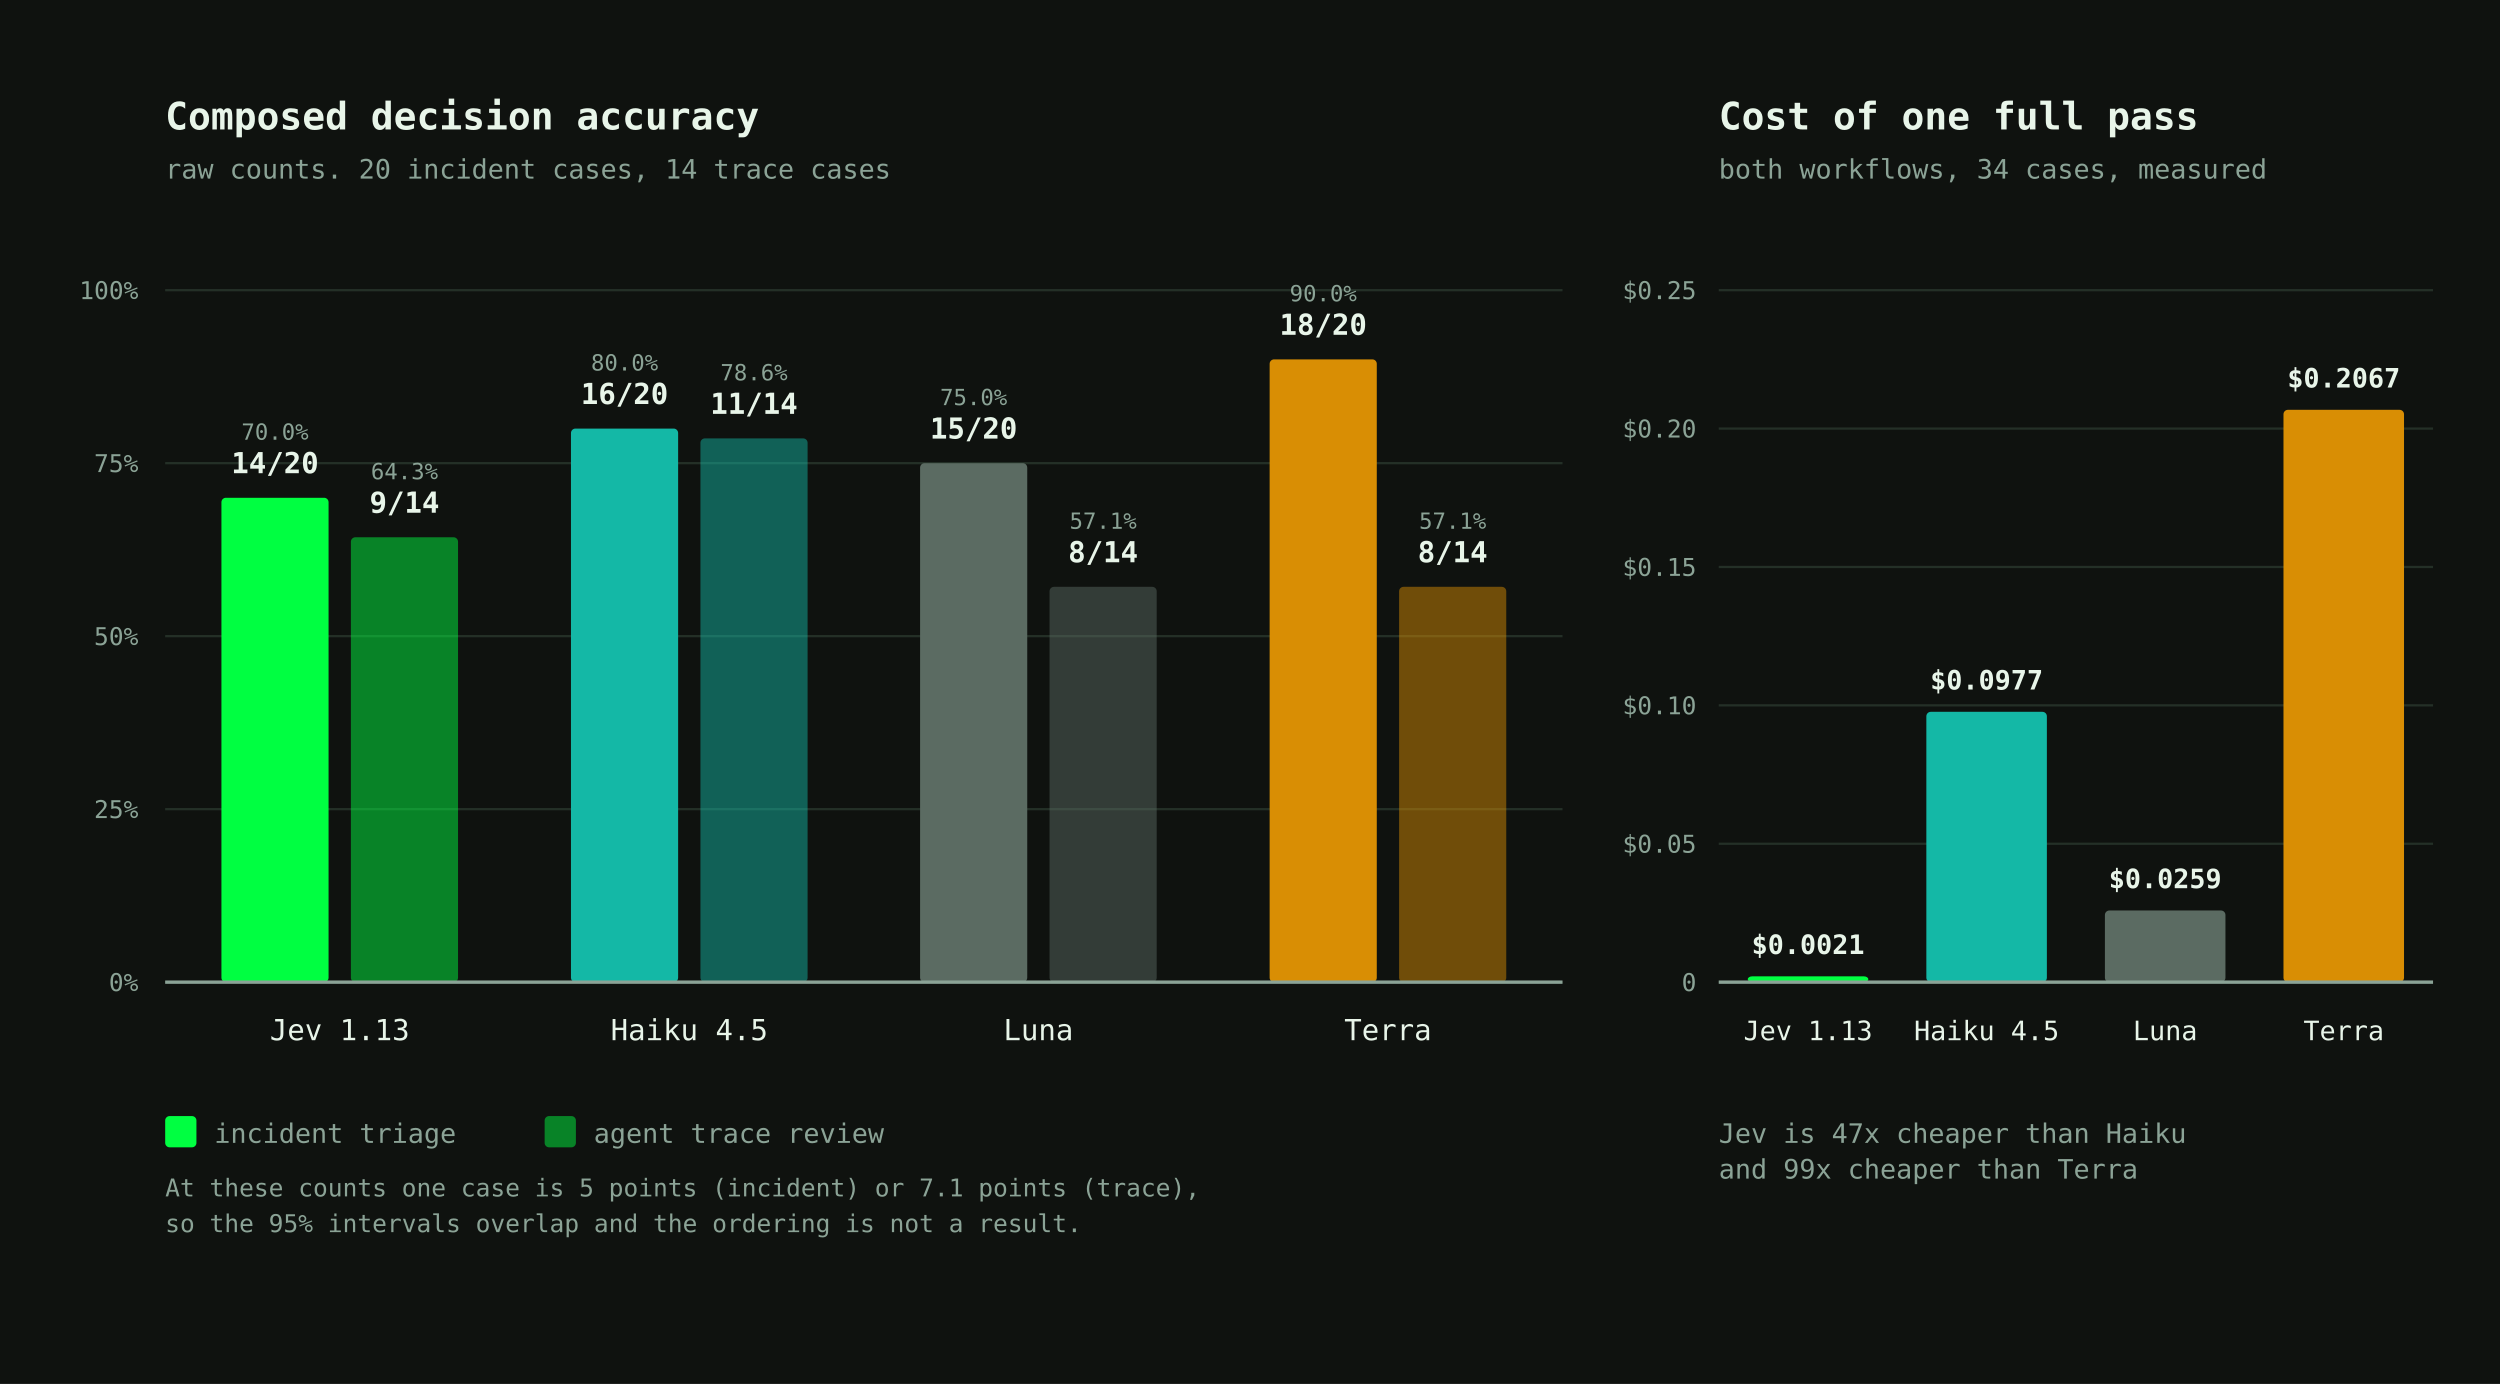
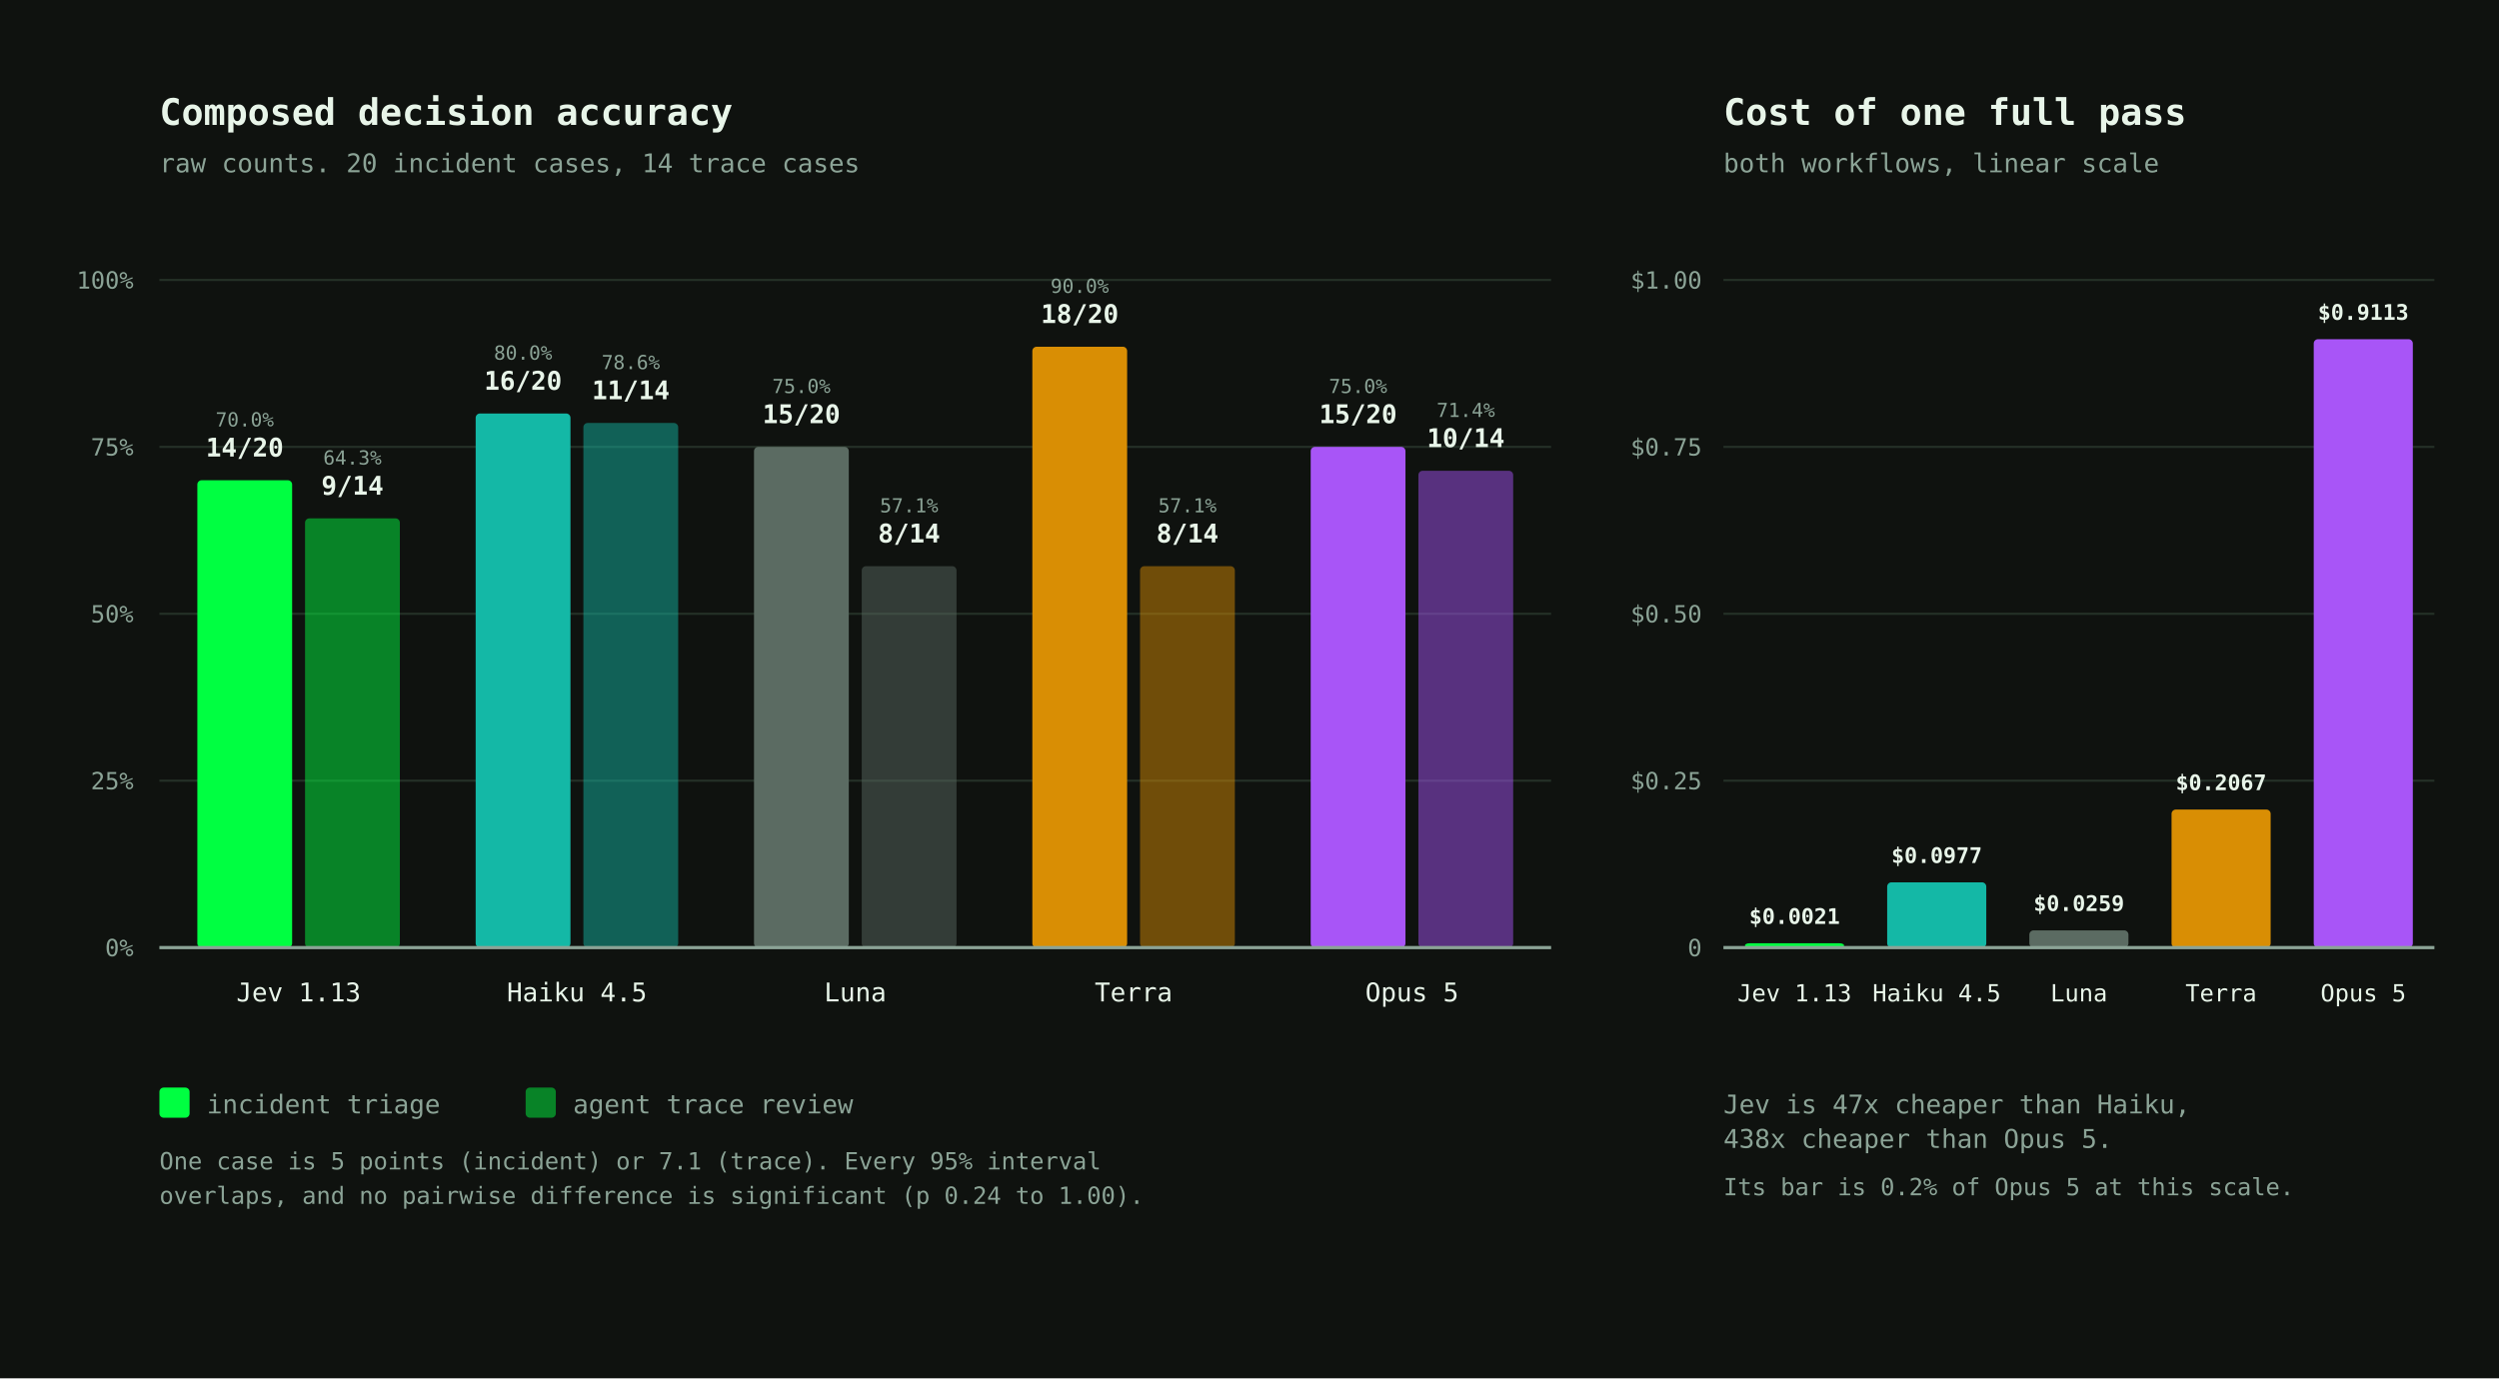
- <svg xmlns="http://www.w3.org/2000/svg" viewBox="0 0 1120 620" width="1120" height="620" role="img" aria-label="Composed decision accuracy as raw counts and cost per run for Jev 1.13, Claude Haiku 4.5, GPT-5.6 Luna and GPT-5.6 Terra across 34 security cases">
-   <rect x="0" y="0" width="1120" height="620" fill="#0f120f" />
+ <svg xmlns="http://www.w3.org/2000/svg" viewBox="0 0 1160 640" width="1160" height="640" role="img" aria-label="Composed decision accuracy as raw counts and cost per run for Jev 1.13, Claude Haiku 4.5, GPT-5.6 Luna, GPT-5.6 Terra and Claude Opus 5 across 34 security cases">
+   <rect x="0" y="0" width="1160" height="640" fill="#0f120f" />
  <text x="74" y="58" fill="#e8f5e9" font-family="Space Grotesk, IBM Plex Mono, ui-monospace, monospace" font-size="17" font-weight="600">Composed decision accuracy</text>
  <text x="74" y="80" fill="#8ba396" font-family="IBM Plex Mono, ui-monospace, monospace" font-size="12">raw counts. 20 incident cases, 14 trace cases</text>
-   <line x1="74" y1="440.0" x2="700" y2="440.0" stroke="#243027" stroke-width="1" />
+   <line x1="74" y1="440.0" x2="720" y2="440.0" stroke="#243027" stroke-width="1" />
  <text x="62" y="444.0" fill="#8ba396" font-family="IBM Plex Mono, ui-monospace, monospace" font-size="11" text-anchor="end">0%</text>
-   <line x1="74" y1="362.5" x2="700" y2="362.5" stroke="#243027" stroke-width="1" />
+   <line x1="74" y1="362.5" x2="720" y2="362.5" stroke="#243027" stroke-width="1" />
  <text x="62" y="366.5" fill="#8ba396" font-family="IBM Plex Mono, ui-monospace, monospace" font-size="11" text-anchor="end">25%</text>
-   <line x1="74" y1="285.0" x2="700" y2="285.0" stroke="#243027" stroke-width="1" />
+   <line x1="74" y1="285.0" x2="720" y2="285.0" stroke="#243027" stroke-width="1" />
  <text x="62" y="289.0" fill="#8ba396" font-family="IBM Plex Mono, ui-monospace, monospace" font-size="11" text-anchor="end">50%</text>
-   <line x1="74" y1="207.5" x2="700" y2="207.5" stroke="#243027" stroke-width="1" />
+   <line x1="74" y1="207.5" x2="720" y2="207.5" stroke="#243027" stroke-width="1" />
  <text x="62" y="211.5" fill="#8ba396" font-family="IBM Plex Mono, ui-monospace, monospace" font-size="11" text-anchor="end">75%</text>
-   <line x1="74" y1="130.0" x2="700" y2="130.0" stroke="#243027" stroke-width="1" />
+   <line x1="74" y1="130.0" x2="720" y2="130.0" stroke="#243027" stroke-width="1" />
  <text x="62" y="134.0" fill="#8ba396" font-family="IBM Plex Mono, ui-monospace, monospace" font-size="11" text-anchor="end">100%</text>
-   <rect x="99.2" y="223.0" width="48" height="217.0" fill="#00ff41" fill-opacity="1.0" rx="2" />
-   <text x="123.2" y="197.0" fill="#8ba396" font-family="IBM Plex Mono, ui-monospace, monospace" font-size="10" text-anchor="middle">70.0%</text>
-   <text x="123.2" y="212.0" fill="#e8f5e9" font-family="IBM Plex Mono, ui-monospace, monospace" font-size="13" font-weight="600" text-anchor="middle">14/20</text>
-   <rect x="157.2" y="240.7" width="48" height="199.3" fill="#00ff41" fill-opacity="0.48" rx="2" />
-   <text x="181.2" y="214.7" fill="#8ba396" font-family="IBM Plex Mono, ui-monospace, monospace" font-size="10" text-anchor="middle">64.3%</text>
-   <text x="181.2" y="229.7" fill="#e8f5e9" font-family="IBM Plex Mono, ui-monospace, monospace" font-size="13" font-weight="600" text-anchor="middle">9/14</text>
-   <text x="152.2" y="466.0" fill="#e8f5e9" font-family="Space Grotesk, IBM Plex Mono, ui-monospace, monospace" font-size="13" text-anchor="middle">Jev 1.13</text>
-   <rect x="255.8" y="192.0" width="48" height="248.0" fill="#14b8a6" fill-opacity="1.0" rx="2" />
-   <text x="279.8" y="166.0" fill="#8ba396" font-family="IBM Plex Mono, ui-monospace, monospace" font-size="10" text-anchor="middle">80.0%</text>
-   <text x="279.8" y="181.0" fill="#e8f5e9" font-family="IBM Plex Mono, ui-monospace, monospace" font-size="13" font-weight="600" text-anchor="middle">16/20</text>
-   <rect x="313.8" y="196.4" width="48" height="243.6" fill="#14b8a6" fill-opacity="0.48" rx="2" />
-   <text x="337.8" y="170.4" fill="#8ba396" font-family="IBM Plex Mono, ui-monospace, monospace" font-size="10" text-anchor="middle">78.6%</text>
-   <text x="337.8" y="185.4" fill="#e8f5e9" font-family="IBM Plex Mono, ui-monospace, monospace" font-size="13" font-weight="600" text-anchor="middle">11/14</text>
-   <text x="308.8" y="466.0" fill="#e8f5e9" font-family="Space Grotesk, IBM Plex Mono, ui-monospace, monospace" font-size="13" text-anchor="middle">Haiku 4.5</text>
-   <rect x="412.2" y="207.5" width="48" height="232.5" fill="#5b6b62" fill-opacity="1.0" rx="2" />
-   <text x="436.2" y="181.5" fill="#8ba396" font-family="IBM Plex Mono, ui-monospace, monospace" font-size="10" text-anchor="middle">75.0%</text>
-   <text x="436.2" y="196.5" fill="#e8f5e9" font-family="IBM Plex Mono, ui-monospace, monospace" font-size="13" font-weight="600" text-anchor="middle">15/20</text>
-   <rect x="470.2" y="262.9" width="48" height="177.1" fill="#5b6b62" fill-opacity="0.48" rx="2" />
-   <text x="494.2" y="236.9" fill="#8ba396" font-family="IBM Plex Mono, ui-monospace, monospace" font-size="10" text-anchor="middle">57.1%</text>
-   <text x="494.2" y="251.9" fill="#e8f5e9" font-family="IBM Plex Mono, ui-monospace, monospace" font-size="13" font-weight="600" text-anchor="middle">8/14</text>
-   <text x="465.2" y="466.0" fill="#e8f5e9" font-family="Space Grotesk, IBM Plex Mono, ui-monospace, monospace" font-size="13" text-anchor="middle">Luna</text>
-   <rect x="568.8" y="161.0" width="48" height="279.0" fill="#d98e04" fill-opacity="1.0" rx="2" />
-   <text x="592.8" y="135.0" fill="#8ba396" font-family="IBM Plex Mono, ui-monospace, monospace" font-size="10" text-anchor="middle">90.0%</text>
-   <text x="592.8" y="150.0" fill="#e8f5e9" font-family="IBM Plex Mono, ui-monospace, monospace" font-size="13" font-weight="600" text-anchor="middle">18/20</text>
-   <rect x="626.8" y="262.9" width="48" height="177.1" fill="#d98e04" fill-opacity="0.48" rx="2" />
-   <text x="650.8" y="236.9" fill="#8ba396" font-family="IBM Plex Mono, ui-monospace, monospace" font-size="10" text-anchor="middle">57.1%</text>
-   <text x="650.8" y="251.9" fill="#e8f5e9" font-family="IBM Plex Mono, ui-monospace, monospace" font-size="13" font-weight="600" text-anchor="middle">8/14</text>
-   <text x="621.8" y="466.0" fill="#e8f5e9" font-family="Space Grotesk, IBM Plex Mono, ui-monospace, monospace" font-size="13" text-anchor="middle">Terra</text>
-   <line x1="74" y1="440" x2="700" y2="440" stroke="#8ba396" stroke-width="1.5" />
-   <rect x="74" y="500" width="14" height="14" fill="#00ff41" rx="2" />
-   <text x="96" y="512" fill="#8ba396" font-family="IBM Plex Mono, ui-monospace, monospace" font-size="12">incident triage</text>
-   <rect x="244" y="500" width="14" height="14" fill="#00ff41" fill-opacity="0.48" rx="2" />
-   <text x="266" y="512" fill="#8ba396" font-family="IBM Plex Mono, ui-monospace, monospace" font-size="12">agent trace review</text>
-   <text x="74" y="536" fill="#8ba396" font-family="IBM Plex Mono, ui-monospace, monospace" font-size="11">At these counts one case is 5 points (incident) or 7.1 points (trace),</text>
-   <text x="74" y="552" fill="#8ba396" font-family="IBM Plex Mono, ui-monospace, monospace" font-size="11">so the 95% intervals overlap and the ordering is not a result.</text>
-   <text x="770" y="58" fill="#e8f5e9" font-family="Space Grotesk, IBM Plex Mono, ui-monospace, monospace" font-size="17" font-weight="600">Cost of one full pass</text>
-   <text x="770" y="80" fill="#8ba396" font-family="IBM Plex Mono, ui-monospace, monospace" font-size="12">both workflows, 34 cases, measured</text>
-   <line x1="770" y1="440.0" x2="1090" y2="440.0" stroke="#243027" stroke-width="1" />
-   <text x="760" y="444.0" fill="#8ba396" font-family="IBM Plex Mono, ui-monospace, monospace" font-size="11" text-anchor="end">0</text>
-   <line x1="770" y1="378.0" x2="1090" y2="378.0" stroke="#243027" stroke-width="1" />
-   <text x="760" y="382.0" fill="#8ba396" font-family="IBM Plex Mono, ui-monospace, monospace" font-size="11" text-anchor="end">$0.05</text>
-   <line x1="770" y1="316.0" x2="1090" y2="316.0" stroke="#243027" stroke-width="1" />
-   <text x="760" y="320.0" fill="#8ba396" font-family="IBM Plex Mono, ui-monospace, monospace" font-size="11" text-anchor="end">$0.10</text>
-   <line x1="770" y1="254.0" x2="1090" y2="254.0" stroke="#243027" stroke-width="1" />
-   <text x="760" y="258.0" fill="#8ba396" font-family="IBM Plex Mono, ui-monospace, monospace" font-size="11" text-anchor="end">$0.15</text>
-   <line x1="770" y1="192.0" x2="1090" y2="192.0" stroke="#243027" stroke-width="1" />
-   <text x="760" y="196.0" fill="#8ba396" font-family="IBM Plex Mono, ui-monospace, monospace" font-size="11" text-anchor="end">$0.20</text>
-   <line x1="770" y1="130.0" x2="1090" y2="130.0" stroke="#243027" stroke-width="1" />
-   <text x="760" y="134.0" fill="#8ba396" font-family="IBM Plex Mono, ui-monospace, monospace" font-size="11" text-anchor="end">$0.25</text>
-   <rect x="783.0" y="437.4" width="54" height="2.6" fill="#00ff41" rx="2" />
-   <text x="810.0" y="427.4" fill="#e8f5e9" font-family="IBM Plex Mono, ui-monospace, monospace" font-size="12" font-weight="600" text-anchor="middle">$0.0021</text>
-   <text x="810.0" y="466.0" fill="#e8f5e9" font-family="Space Grotesk, IBM Plex Mono, ui-monospace, monospace" font-size="12" text-anchor="middle">Jev 1.13</text>
-   <rect x="863.0" y="318.9" width="54" height="121.1" fill="#14b8a6" rx="2" />
-   <text x="890.0" y="308.9" fill="#e8f5e9" font-family="IBM Plex Mono, ui-monospace, monospace" font-size="12" font-weight="600" text-anchor="middle">$0.0977</text>
-   <text x="890.0" y="466.0" fill="#e8f5e9" font-family="Space Grotesk, IBM Plex Mono, ui-monospace, monospace" font-size="12" text-anchor="middle">Haiku 4.5</text>
-   <rect x="943.0" y="407.9" width="54" height="32.1" fill="#5b6b62" rx="2" />
-   <text x="970.0" y="397.9" fill="#e8f5e9" font-family="IBM Plex Mono, ui-monospace, monospace" font-size="12" font-weight="600" text-anchor="middle">$0.0259</text>
-   <text x="970.0" y="466.0" fill="#e8f5e9" font-family="Space Grotesk, IBM Plex Mono, ui-monospace, monospace" font-size="12" text-anchor="middle">Luna</text>
-   <rect x="1023.0" y="183.6" width="54" height="256.4" fill="#d98e04" rx="2" />
-   <text x="1050.0" y="173.6" fill="#e8f5e9" font-family="IBM Plex Mono, ui-monospace, monospace" font-size="12" font-weight="600" text-anchor="middle">$0.2067</text>
-   <text x="1050.0" y="466.0" fill="#e8f5e9" font-family="Space Grotesk, IBM Plex Mono, ui-monospace, monospace" font-size="12" text-anchor="middle">Terra</text>
-   <line x1="770" y1="440" x2="1090" y2="440" stroke="#8ba396" stroke-width="1.5" />
-   <text x="770" y="512" fill="#8ba396" font-family="IBM Plex Mono, ui-monospace, monospace" font-size="12">Jev is 47x cheaper than Haiku</text>
-   <text x="770" y="528" fill="#8ba396" font-family="IBM Plex Mono, ui-monospace, monospace" font-size="12">and 99x cheaper than Terra</text>
+   <rect x="91.6" y="223.0" width="44" height="217.0" fill="#00ff41" fill-opacity="1.0" rx="2" />
+   <text x="113.6" y="198.0" fill="#8ba396" font-family="IBM Plex Mono, ui-monospace, monospace" font-size="9" text-anchor="middle">70.0%</text>
+   <text x="113.6" y="212.0" fill="#e8f5e9" font-family="IBM Plex Mono, ui-monospace, monospace" font-size="12" font-weight="600" text-anchor="middle">14/20</text>
+   <rect x="141.6" y="240.7" width="44" height="199.3" fill="#00ff41" fill-opacity="0.48" rx="2" />
+   <text x="163.6" y="215.7" fill="#8ba396" font-family="IBM Plex Mono, ui-monospace, monospace" font-size="9" text-anchor="middle">64.3%</text>
+   <text x="163.6" y="229.7" fill="#e8f5e9" font-family="IBM Plex Mono, ui-monospace, monospace" font-size="12" font-weight="600" text-anchor="middle">9/14</text>
+   <text x="138.6" y="465.0" fill="#e8f5e9" font-family="Space Grotesk, IBM Plex Mono, ui-monospace, monospace" font-size="12" text-anchor="middle">Jev 1.13</text>
+   <rect x="220.8" y="192.0" width="44" height="248.0" fill="#14b8a6" fill-opacity="1.0" rx="2" />
+   <text x="242.8" y="167.0" fill="#8ba396" font-family="IBM Plex Mono, ui-monospace, monospace" font-size="9" text-anchor="middle">80.0%</text>
+   <text x="242.8" y="181.0" fill="#e8f5e9" font-family="IBM Plex Mono, ui-monospace, monospace" font-size="12" font-weight="600" text-anchor="middle">16/20</text>
+   <rect x="270.8" y="196.4" width="44" height="243.6" fill="#14b8a6" fill-opacity="0.48" rx="2" />
+   <text x="292.8" y="171.4" fill="#8ba396" font-family="IBM Plex Mono, ui-monospace, monospace" font-size="9" text-anchor="middle">78.6%</text>
+   <text x="292.8" y="185.4" fill="#e8f5e9" font-family="IBM Plex Mono, ui-monospace, monospace" font-size="12" font-weight="600" text-anchor="middle">11/14</text>
+   <text x="267.8" y="465.0" fill="#e8f5e9" font-family="Space Grotesk, IBM Plex Mono, ui-monospace, monospace" font-size="12" text-anchor="middle">Haiku 4.5</text>
+   <rect x="350.0" y="207.5" width="44" height="232.5" fill="#5b6b62" fill-opacity="1.0" rx="2" />
+   <text x="372.0" y="182.5" fill="#8ba396" font-family="IBM Plex Mono, ui-monospace, monospace" font-size="9" text-anchor="middle">75.0%</text>
+   <text x="372.0" y="196.5" fill="#e8f5e9" font-family="IBM Plex Mono, ui-monospace, monospace" font-size="12" font-weight="600" text-anchor="middle">15/20</text>
+   <rect x="400.0" y="262.9" width="44" height="177.1" fill="#5b6b62" fill-opacity="0.48" rx="2" />
+   <text x="422.0" y="237.9" fill="#8ba396" font-family="IBM Plex Mono, ui-monospace, monospace" font-size="9" text-anchor="middle">57.1%</text>
+   <text x="422.0" y="251.9" fill="#e8f5e9" font-family="IBM Plex Mono, ui-monospace, monospace" font-size="12" font-weight="600" text-anchor="middle">8/14</text>
+   <text x="397.0" y="465.0" fill="#e8f5e9" font-family="Space Grotesk, IBM Plex Mono, ui-monospace, monospace" font-size="12" text-anchor="middle">Luna</text>
+   <rect x="479.2" y="161.0" width="44" height="279.0" fill="#d98e04" fill-opacity="1.0" rx="2" />
+   <text x="501.2" y="136.0" fill="#8ba396" font-family="IBM Plex Mono, ui-monospace, monospace" font-size="9" text-anchor="middle">90.0%</text>
+   <text x="501.2" y="150.0" fill="#e8f5e9" font-family="IBM Plex Mono, ui-monospace, monospace" font-size="12" font-weight="600" text-anchor="middle">18/20</text>
+   <rect x="529.2" y="262.9" width="44" height="177.1" fill="#d98e04" fill-opacity="0.48" rx="2" />
+   <text x="551.2" y="237.9" fill="#8ba396" font-family="IBM Plex Mono, ui-monospace, monospace" font-size="9" text-anchor="middle">57.1%</text>
+   <text x="551.2" y="251.9" fill="#e8f5e9" font-family="IBM Plex Mono, ui-monospace, monospace" font-size="12" font-weight="600" text-anchor="middle">8/14</text>
+   <text x="526.2" y="465.0" fill="#e8f5e9" font-family="Space Grotesk, IBM Plex Mono, ui-monospace, monospace" font-size="12" text-anchor="middle">Terra</text>
+   <rect x="608.4" y="207.5" width="44" height="232.5" fill="#a855f7" fill-opacity="1.0" rx="2" />
+   <text x="630.4" y="182.5" fill="#8ba396" font-family="IBM Plex Mono, ui-monospace, monospace" font-size="9" text-anchor="middle">75.0%</text>
+   <text x="630.4" y="196.5" fill="#e8f5e9" font-family="IBM Plex Mono, ui-monospace, monospace" font-size="12" font-weight="600" text-anchor="middle">15/20</text>
+   <rect x="658.4" y="218.6" width="44" height="221.4" fill="#a855f7" fill-opacity="0.48" rx="2" />
+   <text x="680.4" y="193.6" fill="#8ba396" font-family="IBM Plex Mono, ui-monospace, monospace" font-size="9" text-anchor="middle">71.4%</text>
+   <text x="680.4" y="207.6" fill="#e8f5e9" font-family="IBM Plex Mono, ui-monospace, monospace" font-size="12" font-weight="600" text-anchor="middle">10/14</text>
+   <text x="655.4" y="465.0" fill="#e8f5e9" font-family="Space Grotesk, IBM Plex Mono, ui-monospace, monospace" font-size="12" text-anchor="middle">Opus 5</text>
+   <line x1="74" y1="440" x2="720" y2="440" stroke="#8ba396" stroke-width="1.5" />
+   <rect x="74" y="505" width="14" height="14" fill="#00ff41" rx="2" />
+   <text x="96" y="517" fill="#8ba396" font-family="IBM Plex Mono, ui-monospace, monospace" font-size="12">incident triage</text>
+   <rect x="244" y="505" width="14" height="14" fill="#00ff41" fill-opacity="0.48" rx="2" />
+   <text x="266" y="517" fill="#8ba396" font-family="IBM Plex Mono, ui-monospace, monospace" font-size="12">agent trace review</text>
+   <text x="74" y="543" fill="#8ba396" font-family="IBM Plex Mono, ui-monospace, monospace" font-size="11">One case is 5 points (incident) or 7.1 (trace). Every 95% interval</text>
+   <text x="74" y="559" fill="#8ba396" font-family="IBM Plex Mono, ui-monospace, monospace" font-size="11">overlaps, and no pairwise difference is significant (p 0.24 to 1.00).</text>
+   <text x="800" y="58" fill="#e8f5e9" font-family="Space Grotesk, IBM Plex Mono, ui-monospace, monospace" font-size="17" font-weight="600">Cost of one full pass</text>
+   <text x="800" y="80" fill="#8ba396" font-family="IBM Plex Mono, ui-monospace, monospace" font-size="12">both workflows, linear scale</text>
+   <line x1="800" y1="440.0" x2="1130" y2="440.0" stroke="#243027" stroke-width="1" />
+   <text x="790" y="444.0" fill="#8ba396" font-family="IBM Plex Mono, ui-monospace, monospace" font-size="11" text-anchor="end">0</text>
+   <line x1="800" y1="362.5" x2="1130" y2="362.5" stroke="#243027" stroke-width="1" />
+   <text x="790" y="366.5" fill="#8ba396" font-family="IBM Plex Mono, ui-monospace, monospace" font-size="11" text-anchor="end">$0.25</text>
+   <line x1="800" y1="285.0" x2="1130" y2="285.0" stroke="#243027" stroke-width="1" />
+   <text x="790" y="289.0" fill="#8ba396" font-family="IBM Plex Mono, ui-monospace, monospace" font-size="11" text-anchor="end">$0.50</text>
+   <line x1="800" y1="207.5" x2="1130" y2="207.5" stroke="#243027" stroke-width="1" />
+   <text x="790" y="211.5" fill="#8ba396" font-family="IBM Plex Mono, ui-monospace, monospace" font-size="11" text-anchor="end">$0.75</text>
+   <line x1="800" y1="130.0" x2="1130" y2="130.0" stroke="#243027" stroke-width="1" />
+   <text x="790" y="134.0" fill="#8ba396" font-family="IBM Plex Mono, ui-monospace, monospace" font-size="11" text-anchor="end">$1.00</text>
+   <rect x="810.0" y="438.0" width="46" height="2.0" fill="#00ff41" rx="2" />
+   <text x="833.0" y="429.0" fill="#e8f5e9" font-family="IBM Plex Mono, ui-monospace, monospace" font-size="10" font-weight="600" text-anchor="middle">$0.0021</text>
+   <text x="833.0" y="465.0" fill="#e8f5e9" font-family="Space Grotesk, IBM Plex Mono, ui-monospace, monospace" font-size="11" text-anchor="middle">Jev 1.13</text>
+   <rect x="876.0" y="409.7" width="46" height="30.3" fill="#14b8a6" rx="2" />
+   <text x="899.0" y="400.7" fill="#e8f5e9" font-family="IBM Plex Mono, ui-monospace, monospace" font-size="10" font-weight="600" text-anchor="middle">$0.0977</text>
+   <text x="899.0" y="465.0" fill="#e8f5e9" font-family="Space Grotesk, IBM Plex Mono, ui-monospace, monospace" font-size="11" text-anchor="middle">Haiku 4.5</text>
+   <rect x="942.0" y="432.0" width="46" height="8.0" fill="#5b6b62" rx="2" />
+   <text x="965.0" y="423.0" fill="#e8f5e9" font-family="IBM Plex Mono, ui-monospace, monospace" font-size="10" font-weight="600" text-anchor="middle">$0.0259</text>
+   <text x="965.0" y="465.0" fill="#e8f5e9" font-family="Space Grotesk, IBM Plex Mono, ui-monospace, monospace" font-size="11" text-anchor="middle">Luna</text>
+   <rect x="1008.0" y="375.9" width="46" height="64.1" fill="#d98e04" rx="2" />
+   <text x="1031.0" y="366.9" fill="#e8f5e9" font-family="IBM Plex Mono, ui-monospace, monospace" font-size="10" font-weight="600" text-anchor="middle">$0.2067</text>
+   <text x="1031.0" y="465.0" fill="#e8f5e9" font-family="Space Grotesk, IBM Plex Mono, ui-monospace, monospace" font-size="11" text-anchor="middle">Terra</text>
+   <rect x="1074.0" y="157.5" width="46" height="282.5" fill="#a855f7" rx="2" />
+   <text x="1097.0" y="148.5" fill="#e8f5e9" font-family="IBM Plex Mono, ui-monospace, monospace" font-size="10" font-weight="600" text-anchor="middle">$0.9113</text>
+   <text x="1097.0" y="465.0" fill="#e8f5e9" font-family="Space Grotesk, IBM Plex Mono, ui-monospace, monospace" font-size="11" text-anchor="middle">Opus 5</text>
+   <line x1="800" y1="440" x2="1130" y2="440" stroke="#8ba396" stroke-width="1.5" />
+   <text x="800" y="517" fill="#8ba396" font-family="IBM Plex Mono, ui-monospace, monospace" font-size="12">Jev is 47x cheaper than Haiku,</text>
+   <text x="800" y="533" fill="#8ba396" font-family="IBM Plex Mono, ui-monospace, monospace" font-size="12">438x cheaper than Opus 5.</text>
+   <text x="800" y="555" fill="#8ba396" font-family="IBM Plex Mono, ui-monospace, monospace" font-size="11">Its bar is 0.2% of Opus 5 at this scale.</text>
</svg>
